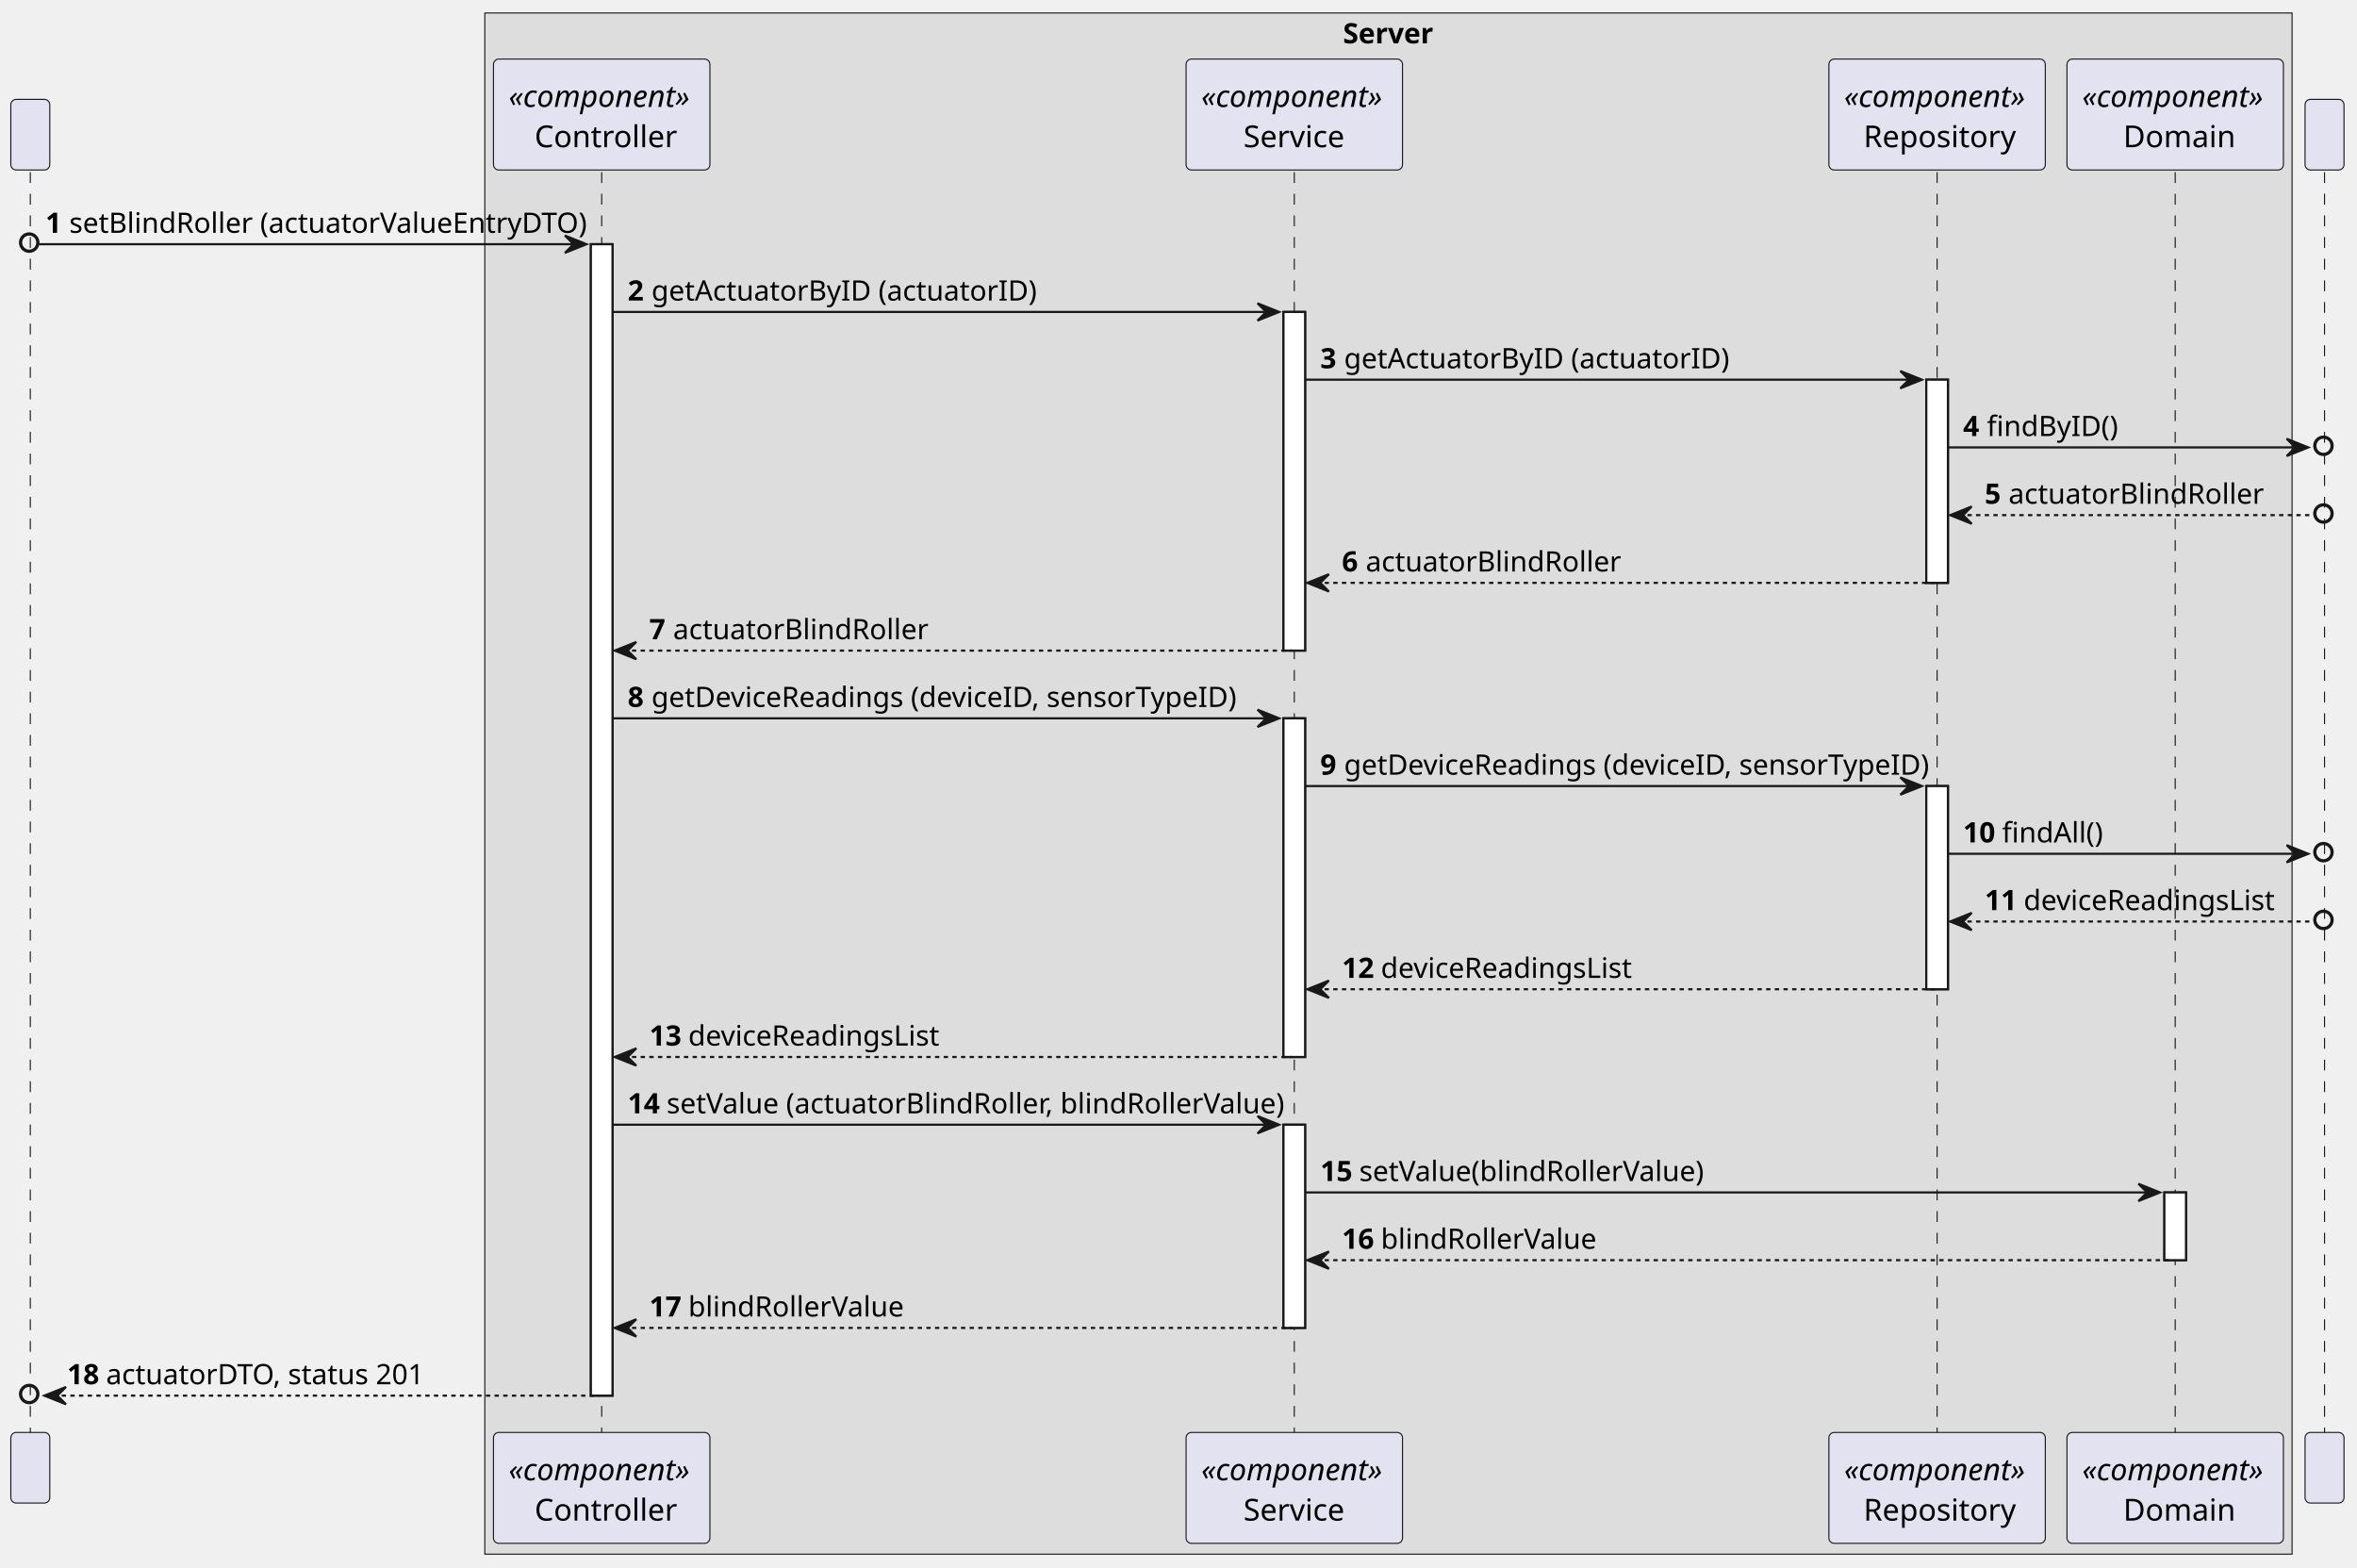
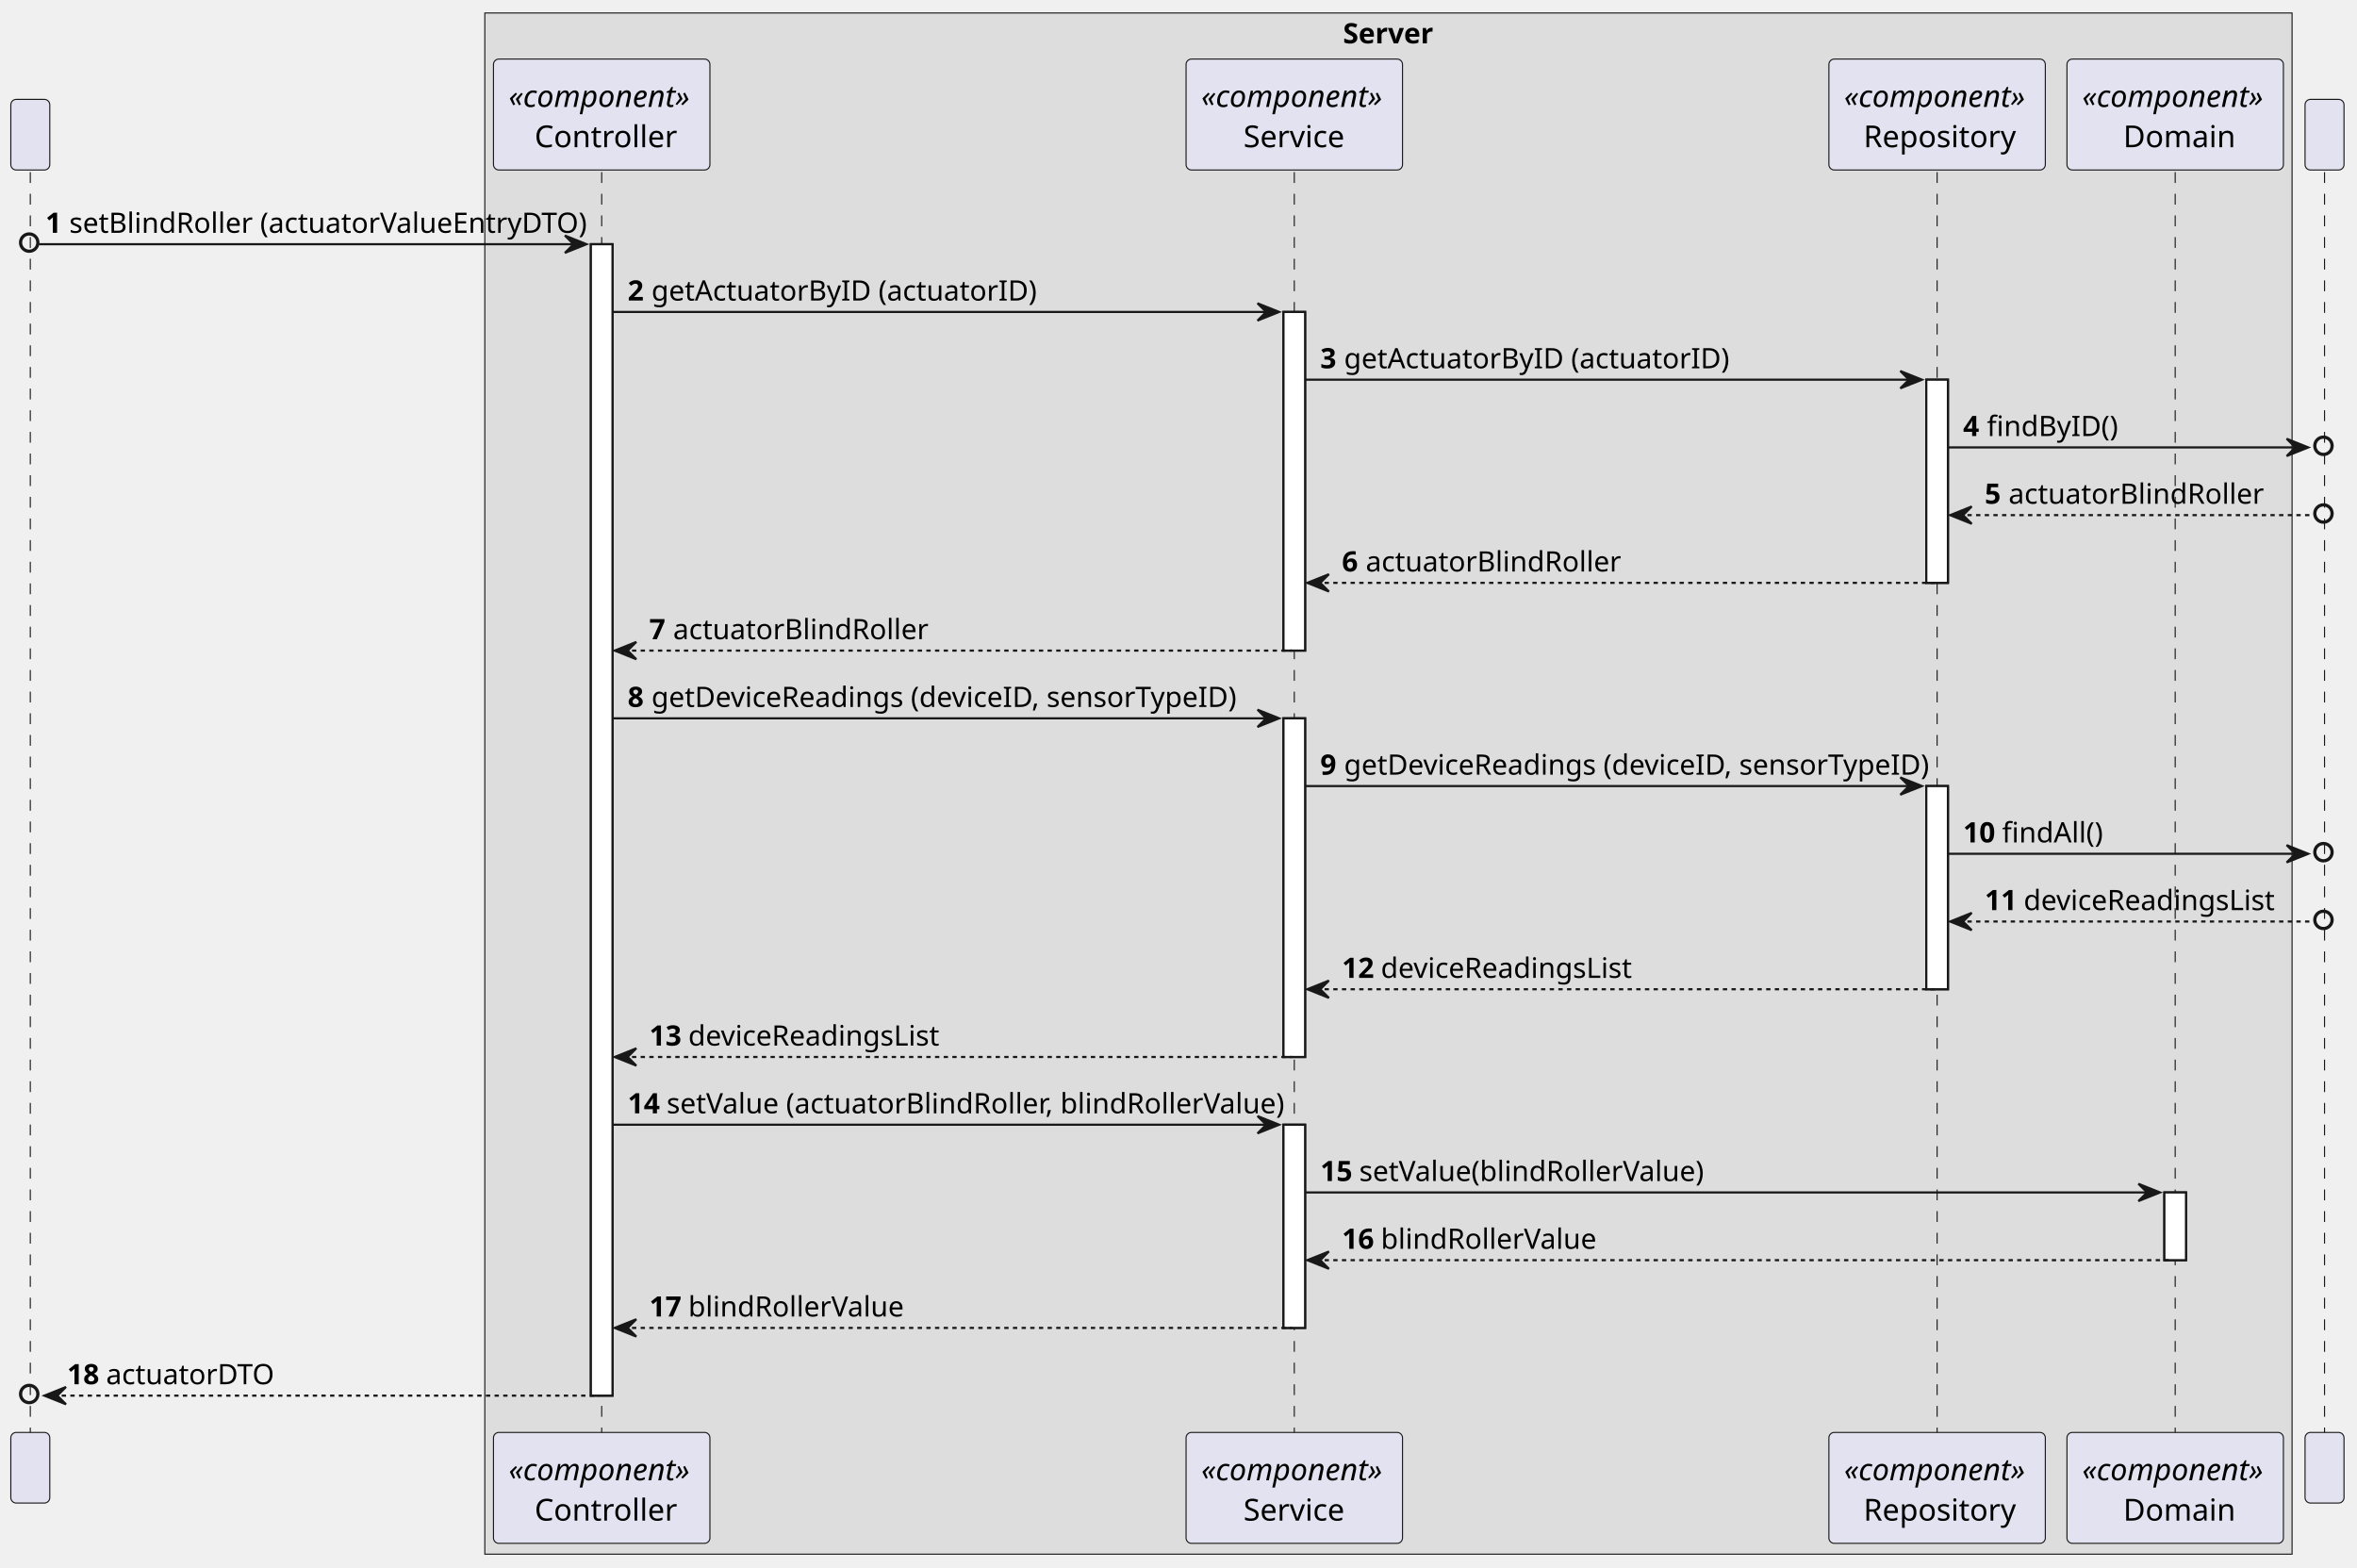
<svg xmlns="http://www.w3.org/2000/svg" contentStyleType="text/css" height="724px" preserveAspectRatio="none" style="width:1089px;height:724px;background:#FFFFFF;" version="1.1" viewBox="0 0 1089 724" width="1089px" zoomAndPan="magnify">
  <defs />
  <g>
    <rect fill="#DDDDDD" height="712.014" style="stroke:#181818;stroke-width:0.5;" width="835" x="224" y="6" />
    <text fill="#000000" font-family="sans-serif" font-size="13" font-weight="bold" lengthAdjust="spacing" textLength="42" x="620.5" y="20.028">Server</text>
    <rect fill="#FFFFFF" height="531.947" style="stroke:#181818;stroke-width:1.0;" width="10" x="273" y="112.824" />
    <rect fill="#FFFFFF" height="156.455" style="stroke:#181818;stroke-width:1.0;" width="10" x="593" y="144.115" />
    <rect fill="#FFFFFF" height="156.455" style="stroke:#181818;stroke-width:1.0;" width="10" x="593" y="331.861" />
    <rect fill="#FFFFFF" height="93.873" style="stroke:#181818;stroke-width:1.0;" width="10" x="593" y="519.607" />
    <rect fill="#FFFFFF" height="93.873" style="stroke:#181818;stroke-width:1.0;" width="10" x="890" y="175.406" />
    <rect fill="#FFFFFF" height="93.873" style="stroke:#181818;stroke-width:1.0;" width="10" x="890" y="363.152" />
    <rect fill="#FFFFFF" height="31.291" style="stroke:#181818;stroke-width:1.0;" width="10" x="1000" y="550.898" />
    <line style="stroke:#181818;stroke-width:0.5;stroke-dasharray:5.0,5.0;" x1="14" x2="14" y1="79.533" y2="662.771" />
    <line style="stroke:#181818;stroke-width:0.5;stroke-dasharray:5.0,5.0;" x1="278" x2="278" y1="79.533" y2="662.771" />
    <line style="stroke:#181818;stroke-width:0.5;stroke-dasharray:5.0,5.0;" x1="598" x2="598" y1="79.533" y2="662.771" />
    <line style="stroke:#181818;stroke-width:0.5;stroke-dasharray:5.0,5.0;" x1="895" x2="895" y1="79.533" y2="662.771" />
    <line style="stroke:#181818;stroke-width:0.5;stroke-dasharray:5.0,5.0;" x1="1005" x2="1005" y1="79.533" y2="662.771" />
    <line style="stroke:#181818;stroke-width:0.5;stroke-dasharray:5.0,5.0;" x1="1074" x2="1074" y1="79.533" y2="662.771" />
    <rect fill="#E2E2F0" height="32.621" rx="2.5" ry="2.5" style="stroke:#181818;stroke-width:0.5;" width="18" x="5" y="45.912" />
    <text fill="#000000" font-family="sans-serif" font-size="14" lengthAdjust="spacing" textLength="4" x="12" y="68.019"> </text>
    <rect fill="#E2E2F0" height="32.621" rx="2.5" ry="2.5" style="stroke:#181818;stroke-width:0.5;" width="18" x="5" y="661.771" />
    <text fill="#000000" font-family="sans-serif" font-size="14" lengthAdjust="spacing" textLength="4" x="12" y="683.879"> </text>
    <rect fill="#E2E2F0" height="51.242" rx="2.5" ry="2.5" style="stroke:#181818;stroke-width:0.5;" width="100" x="228" y="27.291" />
    <text fill="#000000" font-family="sans-serif" font-size="14" font-style="italic" lengthAdjust="spacing" textLength="86" x="235" y="49.398">«component»</text>
    <text fill="#000000" font-family="sans-serif" font-size="14" lengthAdjust="spacing" textLength="62" x="247" y="68.019">Controller</text>
    <rect fill="#E2E2F0" height="51.242" rx="2.5" ry="2.5" style="stroke:#181818;stroke-width:0.5;" width="100" x="228" y="661.771" />
    <text fill="#000000" font-family="sans-serif" font-size="14" font-style="italic" lengthAdjust="spacing" textLength="86" x="235" y="683.879">«component»</text>
    <text fill="#000000" font-family="sans-serif" font-size="14" lengthAdjust="spacing" textLength="62" x="247" y="702.5">Controller</text>
    <rect fill="#E2E2F0" height="51.242" rx="2.5" ry="2.5" style="stroke:#181818;stroke-width:0.5;" width="100" x="548" y="27.291" />
    <text fill="#000000" font-family="sans-serif" font-size="14" font-style="italic" lengthAdjust="spacing" textLength="86" x="555" y="49.398">«component»</text>
    <text fill="#000000" font-family="sans-serif" font-size="14" lengthAdjust="spacing" textLength="47" x="574.5" y="68.019">Service</text>
    <rect fill="#E2E2F0" height="51.242" rx="2.5" ry="2.5" style="stroke:#181818;stroke-width:0.5;" width="100" x="548" y="661.771" />
    <text fill="#000000" font-family="sans-serif" font-size="14" font-style="italic" lengthAdjust="spacing" textLength="86" x="555" y="683.879">«component»</text>
    <text fill="#000000" font-family="sans-serif" font-size="14" lengthAdjust="spacing" textLength="47" x="574.5" y="702.5">Service</text>
    <rect fill="#E2E2F0" height="51.242" rx="2.5" ry="2.5" style="stroke:#181818;stroke-width:0.5;" width="100" x="845" y="27.291" />
    <text fill="#000000" font-family="sans-serif" font-size="14" font-style="italic" lengthAdjust="spacing" textLength="86" x="852" y="49.398">«component»</text>
    <text fill="#000000" font-family="sans-serif" font-size="14" lengthAdjust="spacing" textLength="68" x="861" y="68.019">Repository</text>
    <rect fill="#E2E2F0" height="51.242" rx="2.5" ry="2.5" style="stroke:#181818;stroke-width:0.5;" width="100" x="845" y="661.771" />
    <text fill="#000000" font-family="sans-serif" font-size="14" font-style="italic" lengthAdjust="spacing" textLength="86" x="852" y="683.879">«component»</text>
    <text fill="#000000" font-family="sans-serif" font-size="14" lengthAdjust="spacing" textLength="68" x="861" y="702.5">Repository</text>
    <rect fill="#E2E2F0" height="51.242" rx="2.5" ry="2.5" style="stroke:#181818;stroke-width:0.5;" width="100" x="955" y="27.291" />
    <text fill="#000000" font-family="sans-serif" font-size="14" font-style="italic" lengthAdjust="spacing" textLength="86" x="962" y="49.398">«component»</text>
    <text fill="#000000" font-family="sans-serif" font-size="14" lengthAdjust="spacing" textLength="48" x="981" y="68.019">Domain</text>
    <rect fill="#E2E2F0" height="51.242" rx="2.5" ry="2.5" style="stroke:#181818;stroke-width:0.5;" width="100" x="955" y="661.771" />
    <text fill="#000000" font-family="sans-serif" font-size="14" font-style="italic" lengthAdjust="spacing" textLength="86" x="962" y="683.879">«component»</text>
    <text fill="#000000" font-family="sans-serif" font-size="14" lengthAdjust="spacing" textLength="48" x="981" y="702.5">Domain</text>
    <rect fill="#E2E2F0" height="32.621" rx="2.5" ry="2.5" style="stroke:#181818;stroke-width:0.5;" width="18" x="1065" y="45.912" />
    <text fill="#000000" font-family="sans-serif" font-size="14" lengthAdjust="spacing" textLength="4" x="1072" y="68.019"> </text>
    <rect fill="#E2E2F0" height="32.621" rx="2.5" ry="2.5" style="stroke:#181818;stroke-width:0.5;" width="18" x="1065" y="661.771" />
    <text fill="#000000" font-family="sans-serif" font-size="14" lengthAdjust="spacing" textLength="4" x="1072" y="683.879"> </text>
    <rect fill="#FFFFFF" height="531.947" style="stroke:#181818;stroke-width:1.0;" width="10" x="273" y="112.824" />
    <rect fill="#FFFFFF" height="156.455" style="stroke:#181818;stroke-width:1.0;" width="10" x="593" y="144.115" />
    <rect fill="#FFFFFF" height="156.455" style="stroke:#181818;stroke-width:1.0;" width="10" x="593" y="331.861" />
    <rect fill="#FFFFFF" height="93.873" style="stroke:#181818;stroke-width:1.0;" width="10" x="593" y="519.607" />
    <rect fill="#FFFFFF" height="93.873" style="stroke:#181818;stroke-width:1.0;" width="10" x="890" y="175.406" />
    <rect fill="#FFFFFF" height="93.873" style="stroke:#181818;stroke-width:1.0;" width="10" x="890" y="363.152" />
    <rect fill="#FFFFFF" height="31.291" style="stroke:#181818;stroke-width:1.0;" width="10" x="1000" y="550.898" />
    <ellipse cx="13.5" cy="112.074" fill="none" rx="4" ry="4" style="stroke:#181818;stroke-width:1.5;" />
    <polygon fill="#181818" points="261,108.824,271,112.824,261,116.824,265,112.824" style="stroke:#181818;stroke-width:1.0;" />
    <line style="stroke:#181818;stroke-width:1.0;" x1="18" x2="267" y1="112.824" y2="112.824" />
    <text fill="#000000" font-family="sans-serif" font-size="13" font-weight="bold" lengthAdjust="spacing" textLength="7" x="21" y="107.561">1</text>
    <text fill="#000000" font-family="sans-serif" font-size="13" lengthAdjust="spacing" textLength="229" x="32" y="107.561">setBlindRoller (actuatorValueEntryDTO)</text>
    <polygon fill="#181818" points="581,140.115,591,144.115,581,148.115,585,144.115" style="stroke:#181818;stroke-width:1.0;" />
    <line style="stroke:#181818;stroke-width:1.0;" x1="283" x2="587" y1="144.115" y2="144.115" />
    <text fill="#000000" font-family="sans-serif" font-size="13" font-weight="bold" lengthAdjust="spacing" textLength="7" x="290" y="138.852">2</text>
    <text fill="#000000" font-family="sans-serif" font-size="13" lengthAdjust="spacing" textLength="166" x="301" y="138.852">getActuatorByID (actuatorID)</text>
    <polygon fill="#181818" points="878,171.406,888,175.406,878,179.406,882,175.406" style="stroke:#181818;stroke-width:1.0;" />
    <line style="stroke:#181818;stroke-width:1.0;" x1="603" x2="884" y1="175.406" y2="175.406" />
    <text fill="#000000" font-family="sans-serif" font-size="13" font-weight="bold" lengthAdjust="spacing" textLength="7" x="610" y="170.144">3</text>
    <text fill="#000000" font-family="sans-serif" font-size="13" lengthAdjust="spacing" textLength="166" x="621" y="170.144">getActuatorByID (actuatorID)</text>
    <ellipse cx="1073.5" cy="205.947" fill="none" rx="4" ry="4" style="stroke:#181818;stroke-width:1.5;" />
    <polygon fill="#181818" points="1056.5,202.697,1066.5,206.697,1056.5,210.697,1060.5,206.697" style="stroke:#181818;stroke-width:1.0;" />
    <line style="stroke:#181818;stroke-width:1.0;" x1="900" x2="1062.5" y1="206.697" y2="206.697" />
    <text fill="#000000" font-family="sans-serif" font-size="13" font-weight="bold" lengthAdjust="spacing" textLength="7" x="907" y="201.435">4</text>
    <text fill="#000000" font-family="sans-serif" font-size="13" lengthAdjust="spacing" textLength="56" x="918" y="201.435">findByID()</text>
    <polygon fill="#181818" points="911,233.988,901,237.988,911,241.988,907,237.988" style="stroke:#181818;stroke-width:1.0;" />
    <ellipse cx="1073.5" cy="237.238" fill="none" rx="4" ry="4" style="stroke:#181818;stroke-width:1.5;" />
    <line style="stroke:#181818;stroke-width:1.0;stroke-dasharray:2.0,2.0;" x1="905" x2="1069" y1="237.988" y2="237.988" />
    <text fill="#000000" font-family="sans-serif" font-size="13" font-weight="bold" lengthAdjust="spacing" textLength="7" x="917" y="232.726">5</text>
    <text fill="#000000" font-family="sans-serif" font-size="13" lengthAdjust="spacing" textLength="109" x="928" y="232.726">actuatorBlindRoller</text>
    <polygon fill="#181818" points="614,265.279,604,269.279,614,273.279,610,269.279" style="stroke:#181818;stroke-width:1.0;" />
    <line style="stroke:#181818;stroke-width:1.0;stroke-dasharray:2.0,2.0;" x1="608" x2="894" y1="269.279" y2="269.279" />
    <text fill="#000000" font-family="sans-serif" font-size="13" font-weight="bold" lengthAdjust="spacing" textLength="7" x="620" y="264.017">6</text>
    <text fill="#000000" font-family="sans-serif" font-size="13" lengthAdjust="spacing" textLength="109" x="631" y="264.017">actuatorBlindRoller</text>
    <polygon fill="#181818" points="294,296.57,284,300.57,294,304.57,290,300.57" style="stroke:#181818;stroke-width:1.0;" />
    <line style="stroke:#181818;stroke-width:1.0;stroke-dasharray:2.0,2.0;" x1="288" x2="597" y1="300.57" y2="300.57" />
    <text fill="#000000" font-family="sans-serif" font-size="13" font-weight="bold" lengthAdjust="spacing" textLength="7" x="300" y="295.308">7</text>
    <text fill="#000000" font-family="sans-serif" font-size="13" lengthAdjust="spacing" textLength="109" x="311" y="295.308">actuatorBlindRoller</text>
    <polygon fill="#181818" points="581,327.861,591,331.861,581,335.861,585,331.861" style="stroke:#181818;stroke-width:1.0;" />
    <line style="stroke:#181818;stroke-width:1.0;" x1="283" x2="587" y1="331.861" y2="331.861" />
    <text fill="#000000" font-family="sans-serif" font-size="13" font-weight="bold" lengthAdjust="spacing" textLength="7" x="290" y="326.599">8</text>
    <text fill="#000000" font-family="sans-serif" font-size="13" lengthAdjust="spacing" textLength="257" x="301" y="326.599">getDeviceReadings (deviceID, sensorTypeID)</text>
    <polygon fill="#181818" points="878,359.152,888,363.152,878,367.152,882,363.152" style="stroke:#181818;stroke-width:1.0;" />
    <line style="stroke:#181818;stroke-width:1.0;" x1="603" x2="884" y1="363.152" y2="363.152" />
    <text fill="#000000" font-family="sans-serif" font-size="13" font-weight="bold" lengthAdjust="spacing" textLength="7" x="610" y="357.89">9</text>
    <text fill="#000000" font-family="sans-serif" font-size="13" lengthAdjust="spacing" textLength="257" x="621" y="357.89">getDeviceReadings (deviceID, sensorTypeID)</text>
    <ellipse cx="1073.5" cy="393.693" fill="none" rx="4" ry="4" style="stroke:#181818;stroke-width:1.5;" />
    <polygon fill="#181818" points="1056.5,390.443,1066.5,394.443,1056.5,398.443,1060.5,394.443" style="stroke:#181818;stroke-width:1.0;" />
    <line style="stroke:#181818;stroke-width:1.0;" x1="900" x2="1062.5" y1="394.443" y2="394.443" />
    <text fill="#000000" font-family="sans-serif" font-size="13" font-weight="bold" lengthAdjust="spacing" textLength="14" x="907" y="389.181">10</text>
    <text fill="#000000" font-family="sans-serif" font-size="13" lengthAdjust="spacing" textLength="43" x="925" y="389.181">findAll()</text>
    <polygon fill="#181818" points="911,421.734,901,425.734,911,429.734,907,425.734" style="stroke:#181818;stroke-width:1.0;" />
    <ellipse cx="1073.5" cy="424.984" fill="none" rx="4" ry="4" style="stroke:#181818;stroke-width:1.5;" />
    <line style="stroke:#181818;stroke-width:1.0;stroke-dasharray:2.0,2.0;" x1="905" x2="1069" y1="425.734" y2="425.734" />
    <text fill="#000000" font-family="sans-serif" font-size="13" font-weight="bold" lengthAdjust="spacing" textLength="14" x="917" y="420.472">11</text>
    <text fill="#000000" font-family="sans-serif" font-size="13" lengthAdjust="spacing" textLength="111" x="935" y="420.472">deviceReadingsList</text>
    <polygon fill="#181818" points="614,453.025,604,457.025,614,461.025,610,457.025" style="stroke:#181818;stroke-width:1.0;" />
    <line style="stroke:#181818;stroke-width:1.0;stroke-dasharray:2.0,2.0;" x1="608" x2="894" y1="457.025" y2="457.025" />
    <text fill="#000000" font-family="sans-serif" font-size="13" font-weight="bold" lengthAdjust="spacing" textLength="14" x="620" y="451.763">12</text>
    <text fill="#000000" font-family="sans-serif" font-size="13" lengthAdjust="spacing" textLength="111" x="638" y="451.763">deviceReadingsList</text>
    <polygon fill="#181818" points="294,484.316,284,488.316,294,492.316,290,488.316" style="stroke:#181818;stroke-width:1.0;" />
    <line style="stroke:#181818;stroke-width:1.0;stroke-dasharray:2.0,2.0;" x1="288" x2="597" y1="488.316" y2="488.316" />
    <text fill="#000000" font-family="sans-serif" font-size="13" font-weight="bold" lengthAdjust="spacing" textLength="14" x="300" y="483.054">13</text>
    <text fill="#000000" font-family="sans-serif" font-size="13" lengthAdjust="spacing" textLength="111" x="318" y="483.054">deviceReadingsList</text>
    <polygon fill="#181818" points="581,515.607,591,519.607,581,523.607,585,519.607" style="stroke:#181818;stroke-width:1.0;" />
    <line style="stroke:#181818;stroke-width:1.0;" x1="283" x2="587" y1="519.607" y2="519.607" />
    <text fill="#000000" font-family="sans-serif" font-size="13" font-weight="bold" lengthAdjust="spacing" textLength="14" x="290" y="514.345">14</text>
    <text fill="#000000" font-family="sans-serif" font-size="13" lengthAdjust="spacing" textLength="273" x="308" y="514.345">setValue (actuatorBlindRoller, blindRollerValue)</text>
    <polygon fill="#181818" points="988,546.898,998,550.898,988,554.898,992,550.898" style="stroke:#181818;stroke-width:1.0;" />
    <line style="stroke:#181818;stroke-width:1.0;" x1="603" x2="994" y1="550.898" y2="550.898" />
    <text fill="#000000" font-family="sans-serif" font-size="13" font-weight="bold" lengthAdjust="spacing" textLength="14" x="610" y="545.636">15</text>
    <text fill="#000000" font-family="sans-serif" font-size="13" lengthAdjust="spacing" textLength="152" x="628" y="545.636">setValue(blindRollerValue)</text>
    <polygon fill="#181818" points="614,578.189,604,582.189,614,586.189,610,582.189" style="stroke:#181818;stroke-width:1.0;" />
    <line style="stroke:#181818;stroke-width:1.0;stroke-dasharray:2.0,2.0;" x1="608" x2="1004" y1="582.189" y2="582.189" />
    <text fill="#000000" font-family="sans-serif" font-size="13" font-weight="bold" lengthAdjust="spacing" textLength="14" x="620" y="576.927">16</text>
    <text fill="#000000" font-family="sans-serif" font-size="13" lengthAdjust="spacing" textLength="93" x="638" y="576.927">blindRollerValue</text>
    <polygon fill="#181818" points="294,609.481,284,613.481,294,617.481,290,613.481" style="stroke:#181818;stroke-width:1.0;" />
    <line style="stroke:#181818;stroke-width:1.0;stroke-dasharray:2.0,2.0;" x1="288" x2="597" y1="613.481" y2="613.481" />
    <text fill="#000000" font-family="sans-serif" font-size="13" font-weight="bold" lengthAdjust="spacing" textLength="14" x="300" y="608.218">17</text>
    <text fill="#000000" font-family="sans-serif" font-size="13" lengthAdjust="spacing" textLength="93" x="318" y="608.218">blindRollerValue</text>
    <ellipse cx="13.5" cy="644.021" fill="none" rx="4" ry="4" style="stroke:#181818;stroke-width:1.5;" />
    <polygon fill="#181818" points="30.5,640.771,20.5,644.771,30.5,648.771,26.5,644.771" style="stroke:#181818;stroke-width:1.0;" />
    <line style="stroke:#181818;stroke-width:1.0;stroke-dasharray:2.0,2.0;" x1="28.5" x2="277" y1="644.771" y2="644.771" />
    <text fill="#000000" font-family="sans-serif" font-size="13" font-weight="bold" lengthAdjust="spacing" textLength="14" x="31" y="639.509">18</text>
-     <text fill="#000000" font-family="sans-serif" font-size="13" lengthAdjust="spacing" textLength="142" x="49" y="639.509">actuatorDTO, status 201</text>
+     <text fill="#000000" font-family="sans-serif" font-size="13" lengthAdjust="spacing" textLength="73" x="49" y="639.509">actuatorDTO</text>
  </g>
</svg>
